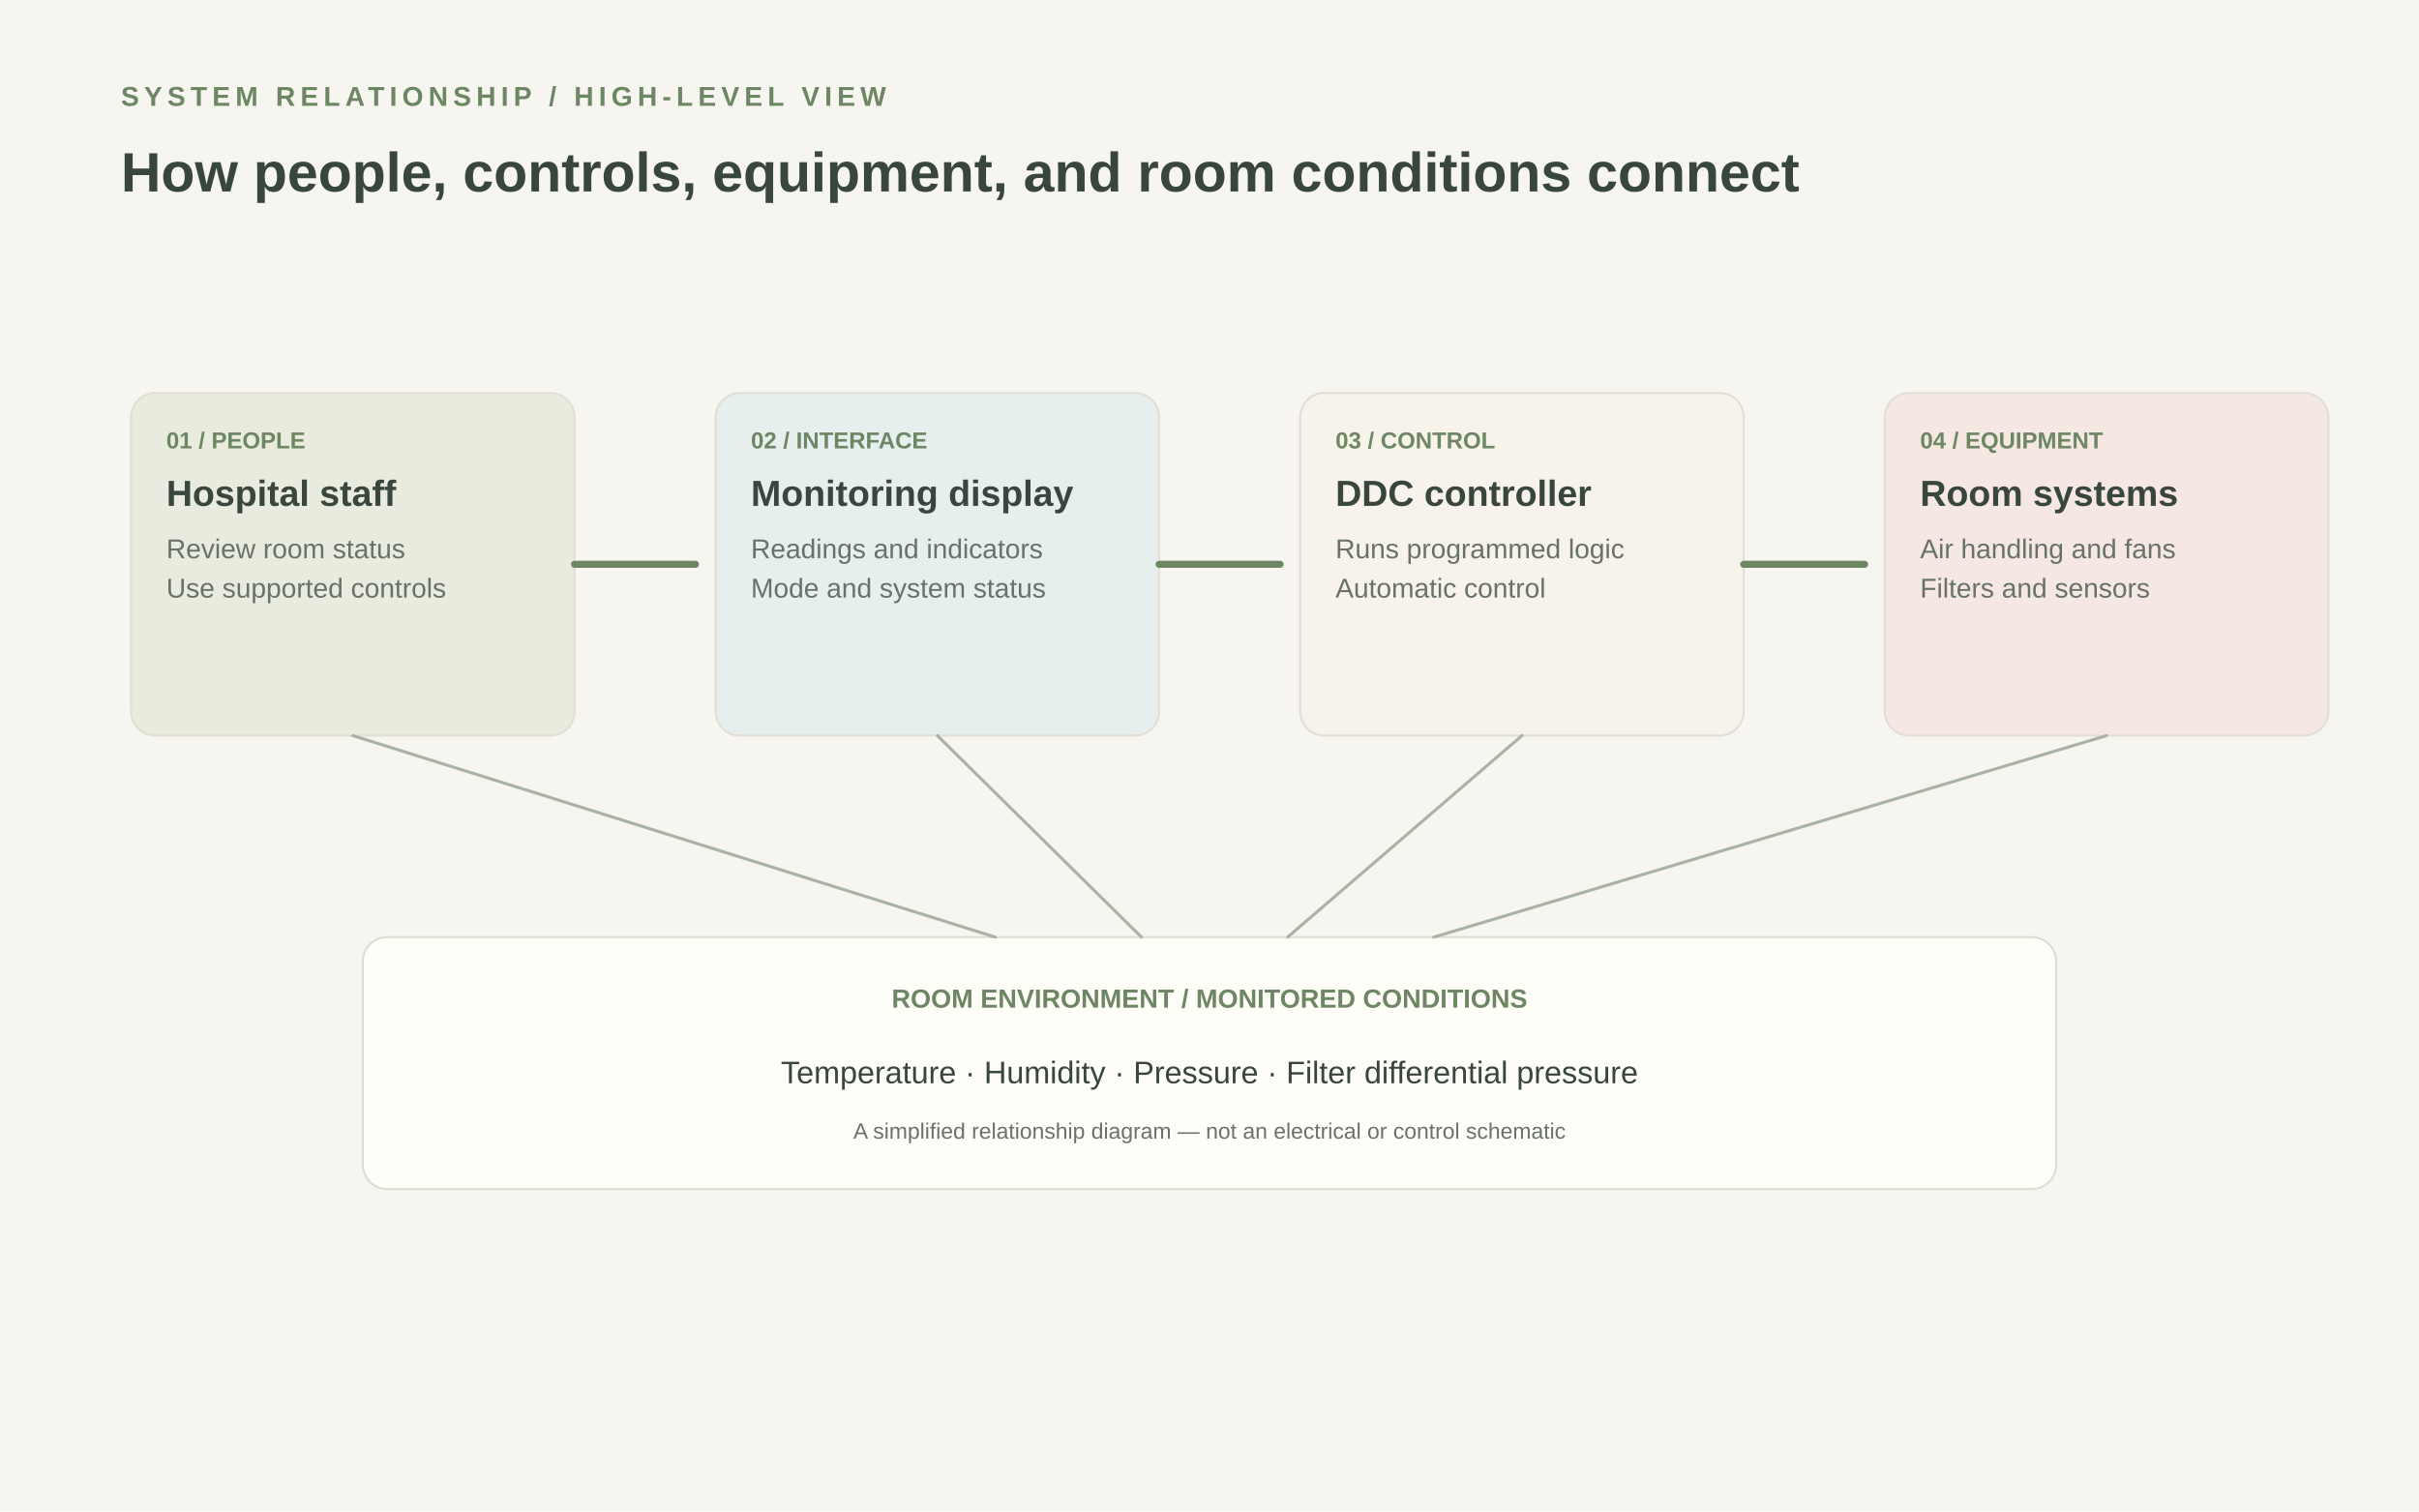
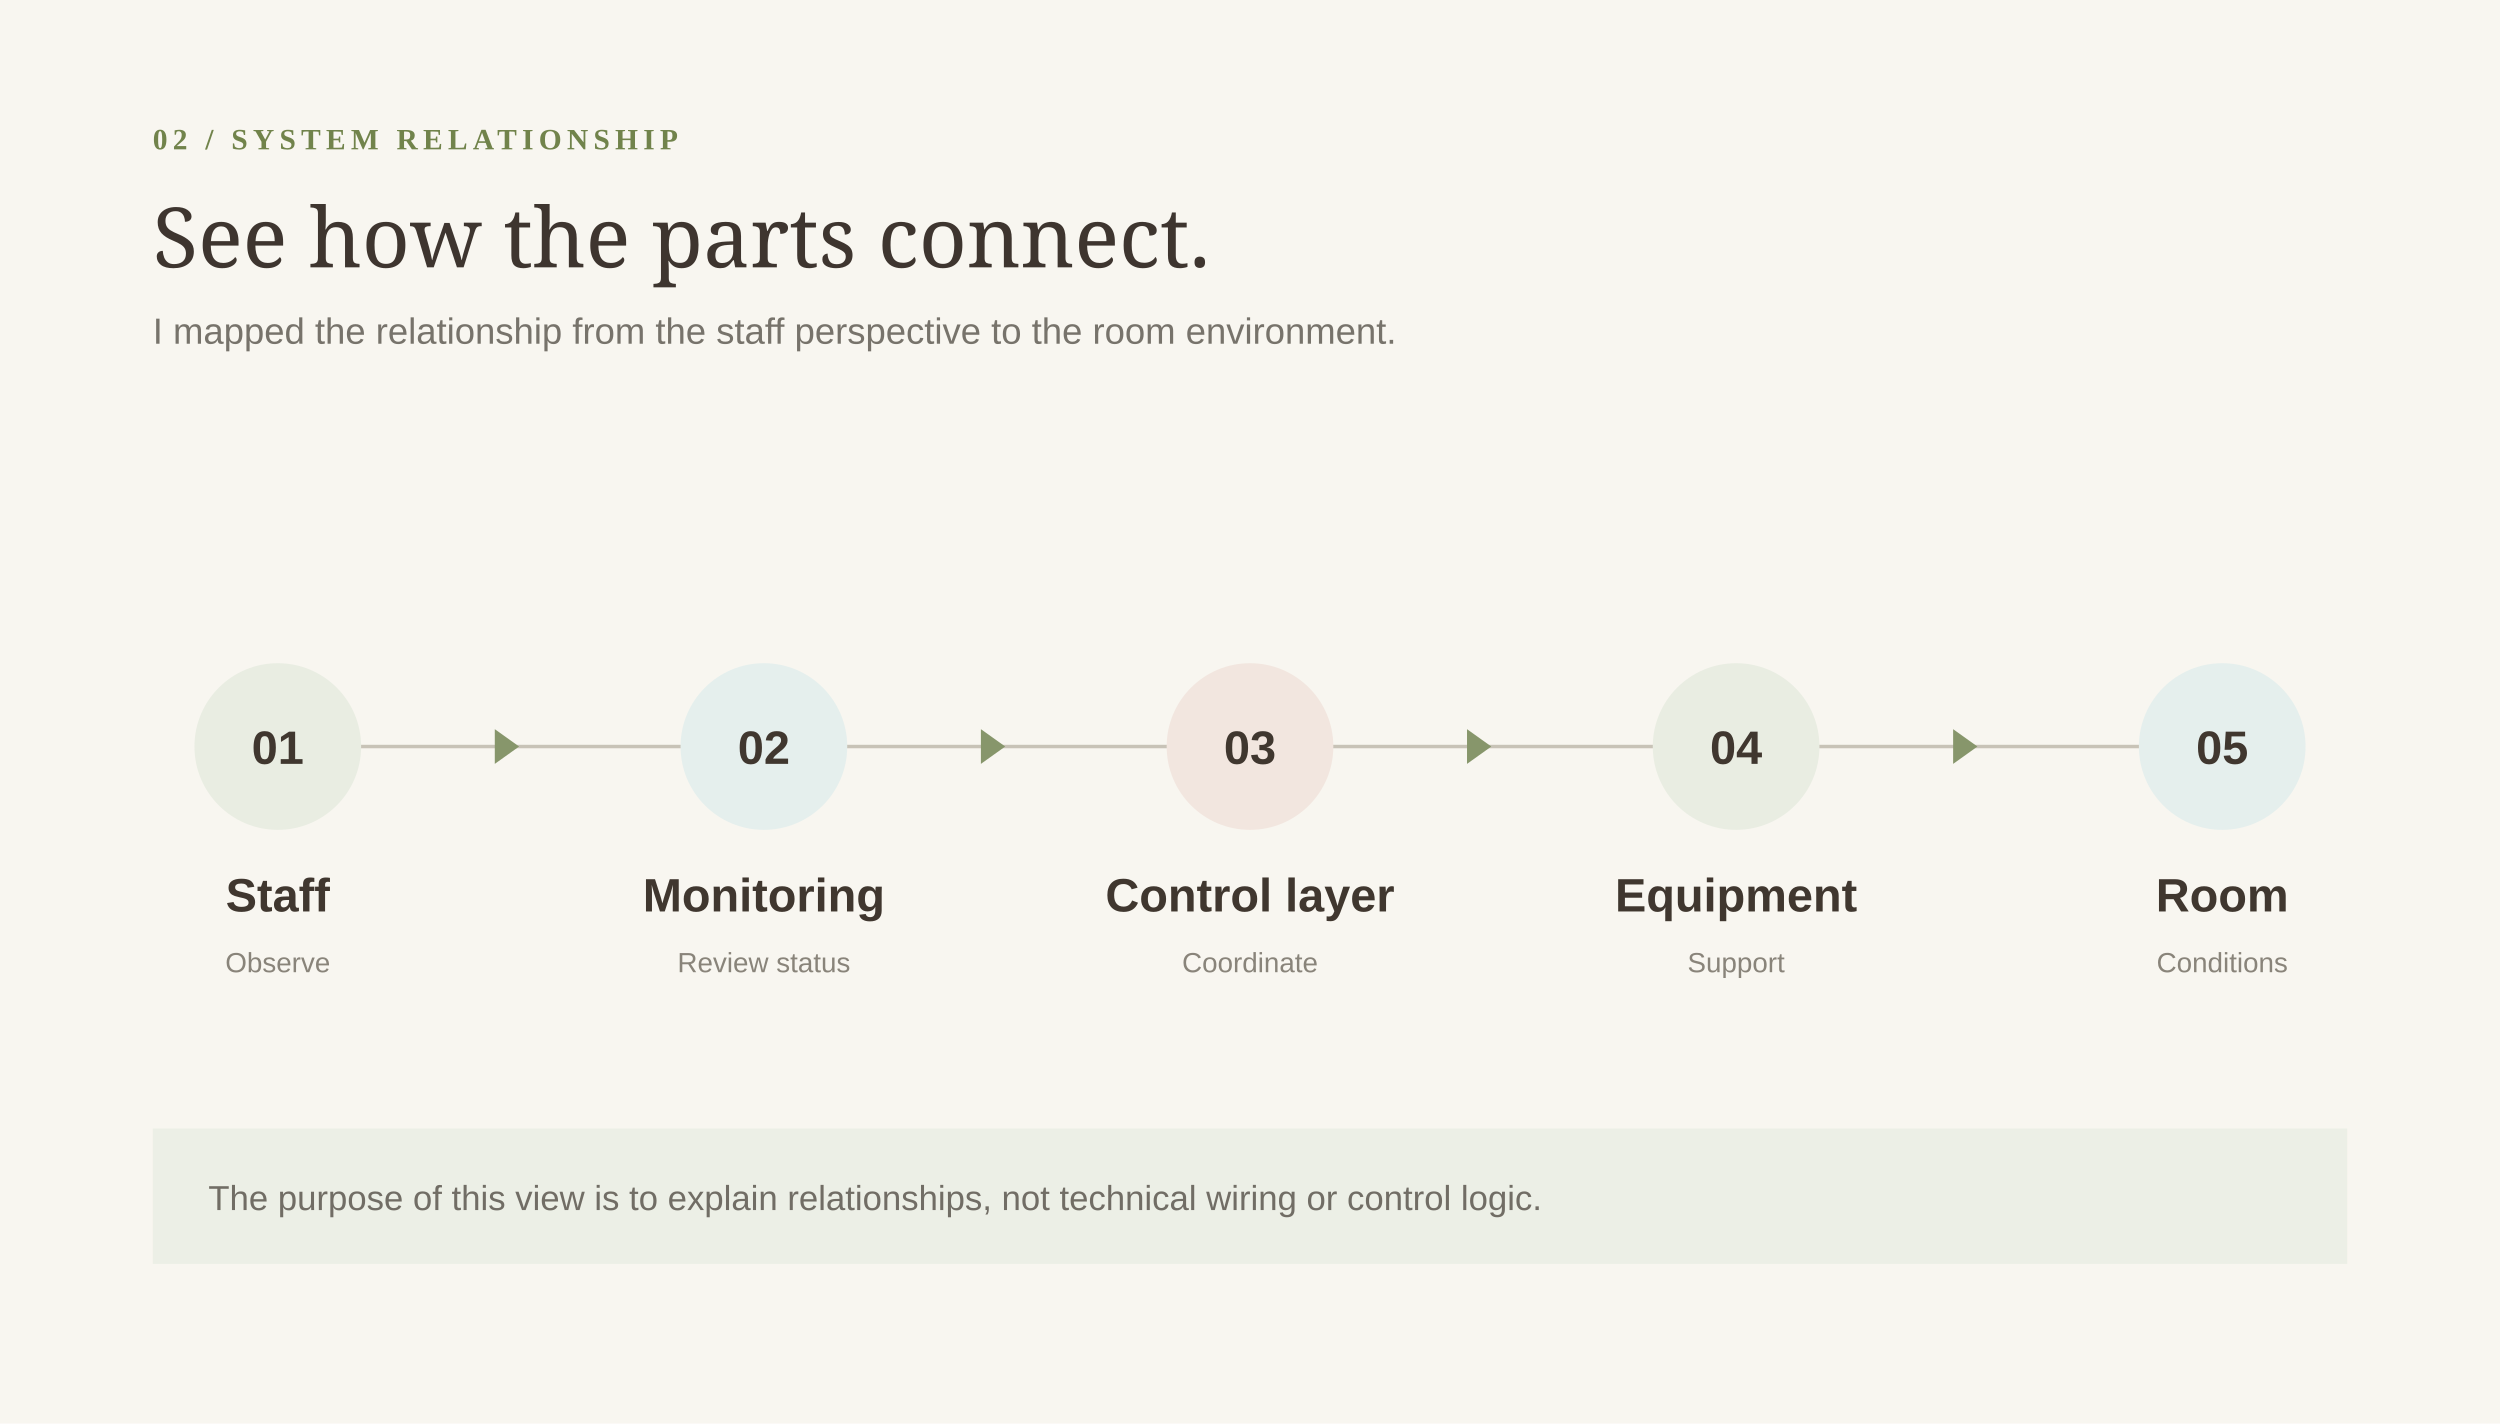
- <svg xmlns="http://www.w3.org/2000/svg" width="2400" height="1500" viewBox="0 0 2400 1500">
+ <svg xmlns="http://www.w3.org/2000/svg" width="1440" height="820" viewBox="0 0 1440 820">
+   <rect width="1440" height="820" fill="#F8F6F0" />
  <defs>
-     <marker id="arrow" markerWidth="12" markerHeight="12" refX="9" refY="5" orient="auto">
-       <path d="M0 0 L10 5 L0 10" fill="none" stroke="%23A9B3A2" stroke-width="1.8" />
-     </marker>
+     <style>
+ .k{font-family:Arial,sans-serif}.serif{font-family:Georgia,serif}
+ .eyebrow{font-size:17px;font-weight:700;letter-spacing:3px;fill:#71834B}
+ .head{font-family:Georgia,serif;font-size:48px;fill:#3E352F}
+ .sub{font-family:Arial,sans-serif;font-size:21px;fill:#77736B}
+ .label{font-family:Arial,sans-serif;font-size:17px;font-weight:700;letter-spacing:1px;fill:#71834B}
+ .title{font-family:Arial,sans-serif;font-size:27px;font-weight:700;fill:#40372F}
+ .body{font-family:Arial,sans-serif;font-size:20px;fill:#716D65}
+ .small{font-family:Arial,sans-serif;font-size:16px;fill:#89847A}
+ .line{stroke:#D2CEC2;stroke-width:2;fill:none}
+ </style>
  </defs>
-   <rect width="2400" height="1500" fill="#F7F5EF" />
-   <text x="120" y="105" font-family="Arial,sans-serif" font-size="27" font-weight="700" letter-spacing="5" fill="#6D8663">SYSTEM RELATIONSHIP / HIGH-LEVEL VIEW</text>
-   <text x="120" y="190" font-family="Arial,sans-serif" font-size="55" font-weight="600" fill="#39463D">How people, controls, equipment, and room conditions connect</text>
-   <rect x="130" y="390" width="440" height="340" rx="24" fill="#E8EBDD" stroke="#E1DED4" stroke-width="2" />
-   <text x="165" y="445" font-family="Arial,sans-serif" font-size="23" font-weight="700" fill="#6D8663" text-anchor="start">01 / PEOPLE</text>
-   <text x="165" y="502" font-family="Arial,sans-serif" font-size="36" font-weight="600" fill="#39463D" text-anchor="start">Hospital staff</text>
-   <text x="165" y="554" font-family="Arial,sans-serif" font-size="27" font-weight="400" fill="#687268" text-anchor="start">Review room status</text>
-   <text x="165" y="593" font-family="Arial,sans-serif" font-size="27" font-weight="400" fill="#687268" text-anchor="start">Use supported controls</text>
-   <rect x="710" y="390" width="440" height="340" rx="24" fill="#E7EEEE" stroke="#E1DED4" stroke-width="2" />
-   <text x="745" y="445" font-family="Arial,sans-serif" font-size="23" font-weight="700" fill="#6D8663" text-anchor="start">02 / INTERFACE</text>
-   <text x="745" y="502" font-family="Arial,sans-serif" font-size="36" font-weight="600" fill="#39463D" text-anchor="start">Monitoring display</text>
-   <text x="745" y="554" font-family="Arial,sans-serif" font-size="27" font-weight="400" fill="#687268" text-anchor="start">Readings and indicators</text>
-   <text x="745" y="593" font-family="Arial,sans-serif" font-size="27" font-weight="400" fill="#687268" text-anchor="start">Mode and system status</text>
-   <rect x="1290" y="390" width="440" height="340" rx="24" fill="#F7F2EA" stroke="#E1DED4" stroke-width="2" />
-   <text x="1325" y="445" font-family="Arial,sans-serif" font-size="23" font-weight="700" fill="#6D8663" text-anchor="start">03 / CONTROL</text>
-   <text x="1325" y="502" font-family="Arial,sans-serif" font-size="36" font-weight="600" fill="#39463D" text-anchor="start">DDC controller</text>
-   <text x="1325" y="554" font-family="Arial,sans-serif" font-size="27" font-weight="400" fill="#687268" text-anchor="start">Runs programmed logic</text>
-   <text x="1325" y="593" font-family="Arial,sans-serif" font-size="27" font-weight="400" fill="#687268" text-anchor="start">Automatic control</text>
-   <rect x="1870" y="390" width="440" height="340" rx="24" fill="#F5E8E3" stroke="#E1DED4" stroke-width="2" />
-   <text x="1905" y="445" font-family="Arial,sans-serif" font-size="23" font-weight="700" fill="#6D8663" text-anchor="start">04 / EQUIPMENT</text>
-   <text x="1905" y="502" font-family="Arial,sans-serif" font-size="36" font-weight="600" fill="#39463D" text-anchor="start">Room systems</text>
-   <text x="1905" y="554" font-family="Arial,sans-serif" font-size="27" font-weight="400" fill="#687268" text-anchor="start">Air handling and fans</text>
-   <text x="1905" y="593" font-family="Arial,sans-serif" font-size="27" font-weight="400" fill="#687268" text-anchor="start">Filters and sensors</text>
-   <path d="M570 560 L690 560" fill="none" stroke="#6D8663" stroke-width="7" stroke-linecap="round" marker-end="url(%23arrow)" />
-   <path d="M1150 560 L1270 560" fill="none" stroke="#6D8663" stroke-width="7" stroke-linecap="round" marker-end="url(%23arrow)" />
-   <path d="M1730 560 L1850 560" fill="none" stroke="#6D8663" stroke-width="7" stroke-linecap="round" marker-end="url(%23arrow)" />
-   <rect x="360" y="930" width="1680" height="250" rx="24" fill="#FFFDF8" stroke="#DCDDD2" stroke-width="2" />
-   <text x="1200" y="1000" font-family="Arial,sans-serif" font-size="26" font-weight="700" fill="#6D8663" text-anchor="middle">ROOM ENVIRONMENT / MONITORED CONDITIONS</text>
-   <text x="1200" y="1075" font-family="Arial,sans-serif" font-size="31" font-weight="500" fill="#39463D" text-anchor="middle">Temperature  ·  Humidity  ·  Pressure  ·  Filter differential pressure</text>
-   <text x="1200" y="1130" font-family="Arial,sans-serif" font-size="22" font-weight="400" fill="#687268" text-anchor="middle">A simplified relationship diagram — not an electrical or control schematic</text>
-   <path d="M350 730 L987.5 930" fill="none" stroke="#A9B3A2" stroke-width="3" stroke-linecap="round" />
-   <path d="M930 730 L1132.5 930" fill="none" stroke="#A9B3A2" stroke-width="3" stroke-linecap="round" />
-   <path d="M1510 730 L1277.5 930" fill="none" stroke="#A9B3A2" stroke-width="3" stroke-linecap="round" />
-   <path d="M2090 730 L1422.5 930" fill="none" stroke="#A9B3A2" stroke-width="3" stroke-linecap="round" />
+   <text x="88" y="86" class="eyebrow">02 / SYSTEM RELATIONSHIP</text>
+   <text x="88" y="154" class="head">See how the parts connect.</text>
+   <text x="88" y="198" class="sub">I mapped the relationship from the staff perspective to the room environment.</text>
+   <g>
+     <line x1="170" y1="430" x2="1270" y2="430" stroke="#C8C3B7" stroke-width="2" />
+     <g transform="translate(160 0)">
+       <circle cx="0" cy="430" r="48" fill="#E9EDE2" />
+       <text x="0" y="440" text-anchor="middle" class="title">01</text>
+       <text x="0" y="525" text-anchor="middle" class="title">Staff</text>
+       <text x="0" y="560" text-anchor="middle" class="small">Observe</text>
+     </g>
+     <g transform="translate(440 0)">
+       <circle cx="0" cy="430" r="48" fill="#E5EFED" />
+       <text x="0" y="440" text-anchor="middle" class="title">02</text>
+       <text x="0" y="525" text-anchor="middle" class="title">Monitoring</text>
+       <text x="0" y="560" text-anchor="middle" class="small">Review status</text>
+     </g>
+     <g transform="translate(720 0)">
+       <circle cx="0" cy="430" r="48" fill="#F2E6DF" />
+       <text x="0" y="440" text-anchor="middle" class="title">03</text>
+       <text x="0" y="525" text-anchor="middle" class="title">Control layer</text>
+       <text x="0" y="560" text-anchor="middle" class="small">Coordinate</text>
+     </g>
+     <g transform="translate(1000 0)">
+       <circle cx="0" cy="430" r="48" fill="#E9EDE2" />
+       <text x="0" y="440" text-anchor="middle" class="title">04</text>
+       <text x="0" y="525" text-anchor="middle" class="title">Equipment</text>
+       <text x="0" y="560" text-anchor="middle" class="small">Support</text>
+     </g>
+     <g transform="translate(1280 0)">
+       <circle cx="0" cy="430" r="48" fill="#E5EFED" />
+       <text x="0" y="440" text-anchor="middle" class="title">05</text>
+       <text x="0" y="525" text-anchor="middle" class="title">Room</text>
+       <text x="0" y="560" text-anchor="middle" class="small">Conditions</text>
+     </g>
+     <g fill="#87966B">
+       <path d="M285 420l14 10-14 10zM565 420l14 10-14 10zM845 420l14 10-14 10zM1125 420l14 10-14 10z" />
+     </g>
+   </g>
+   <rect x="88" y="650" width="1264" height="78" fill="#ECEFE6" />
+   <text x="120" y="697" class="body">The purpose of this view is to explain relationships, not technical wiring or control logic.</text>
</svg>
